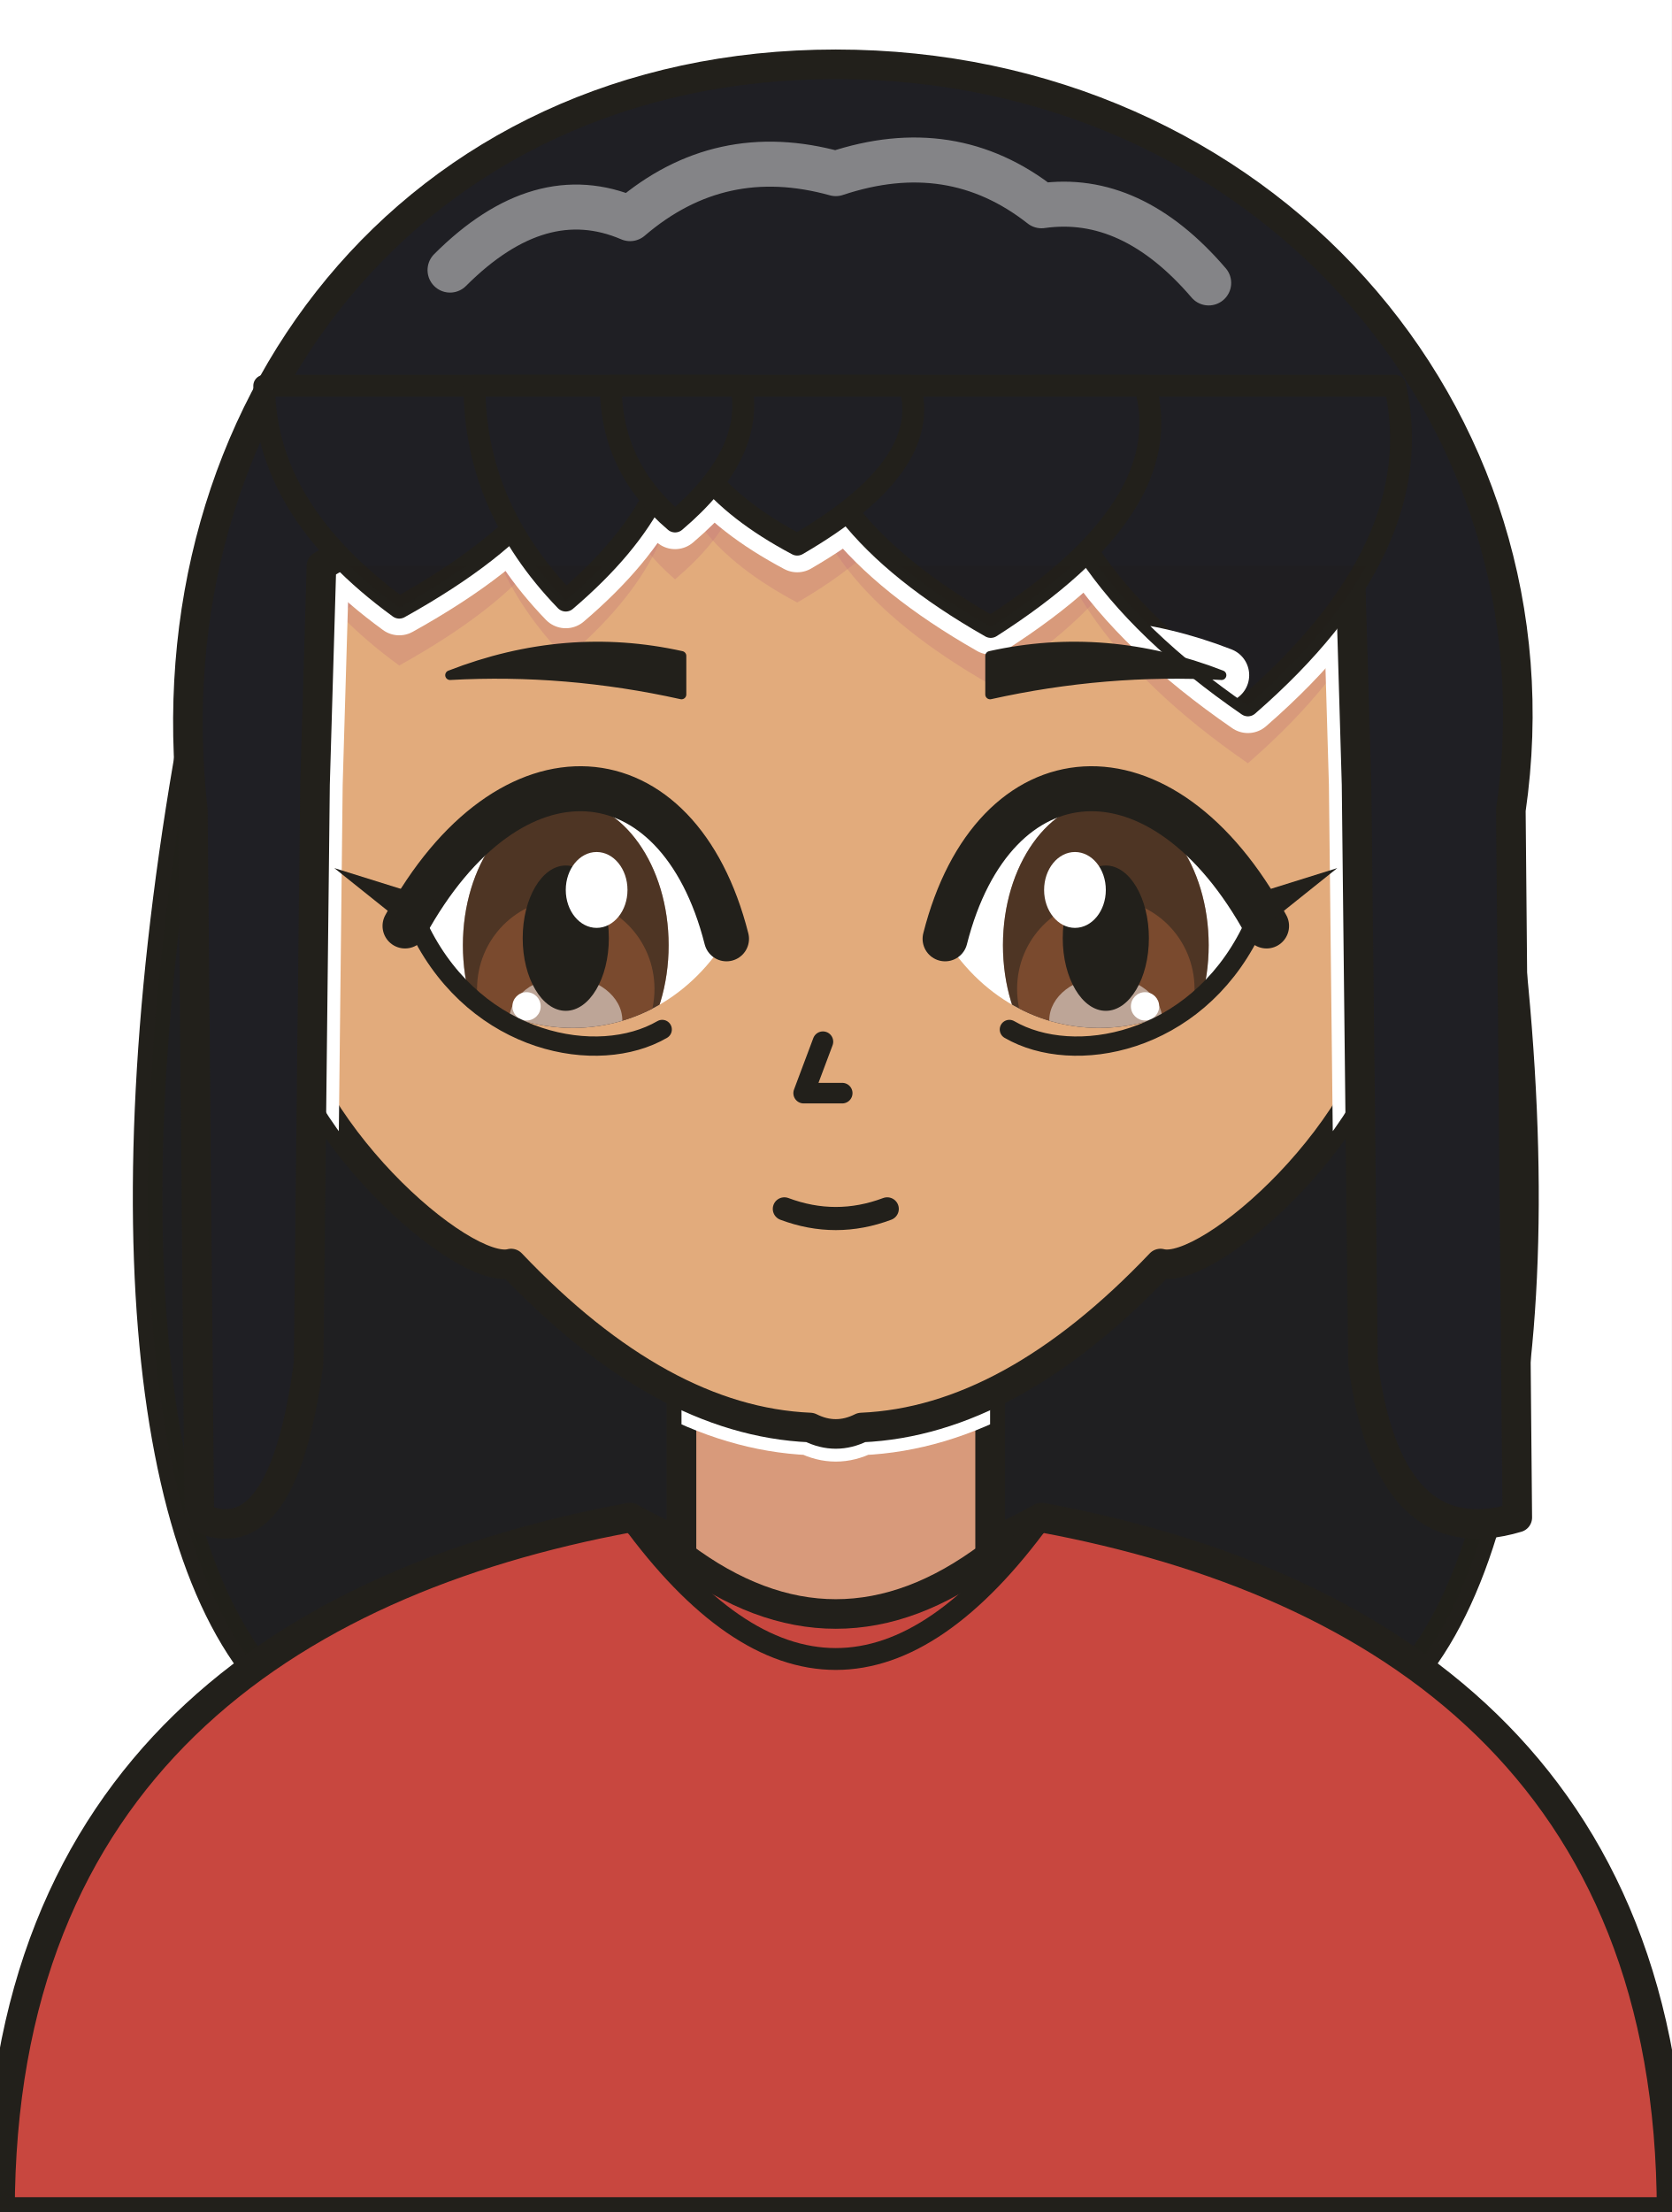
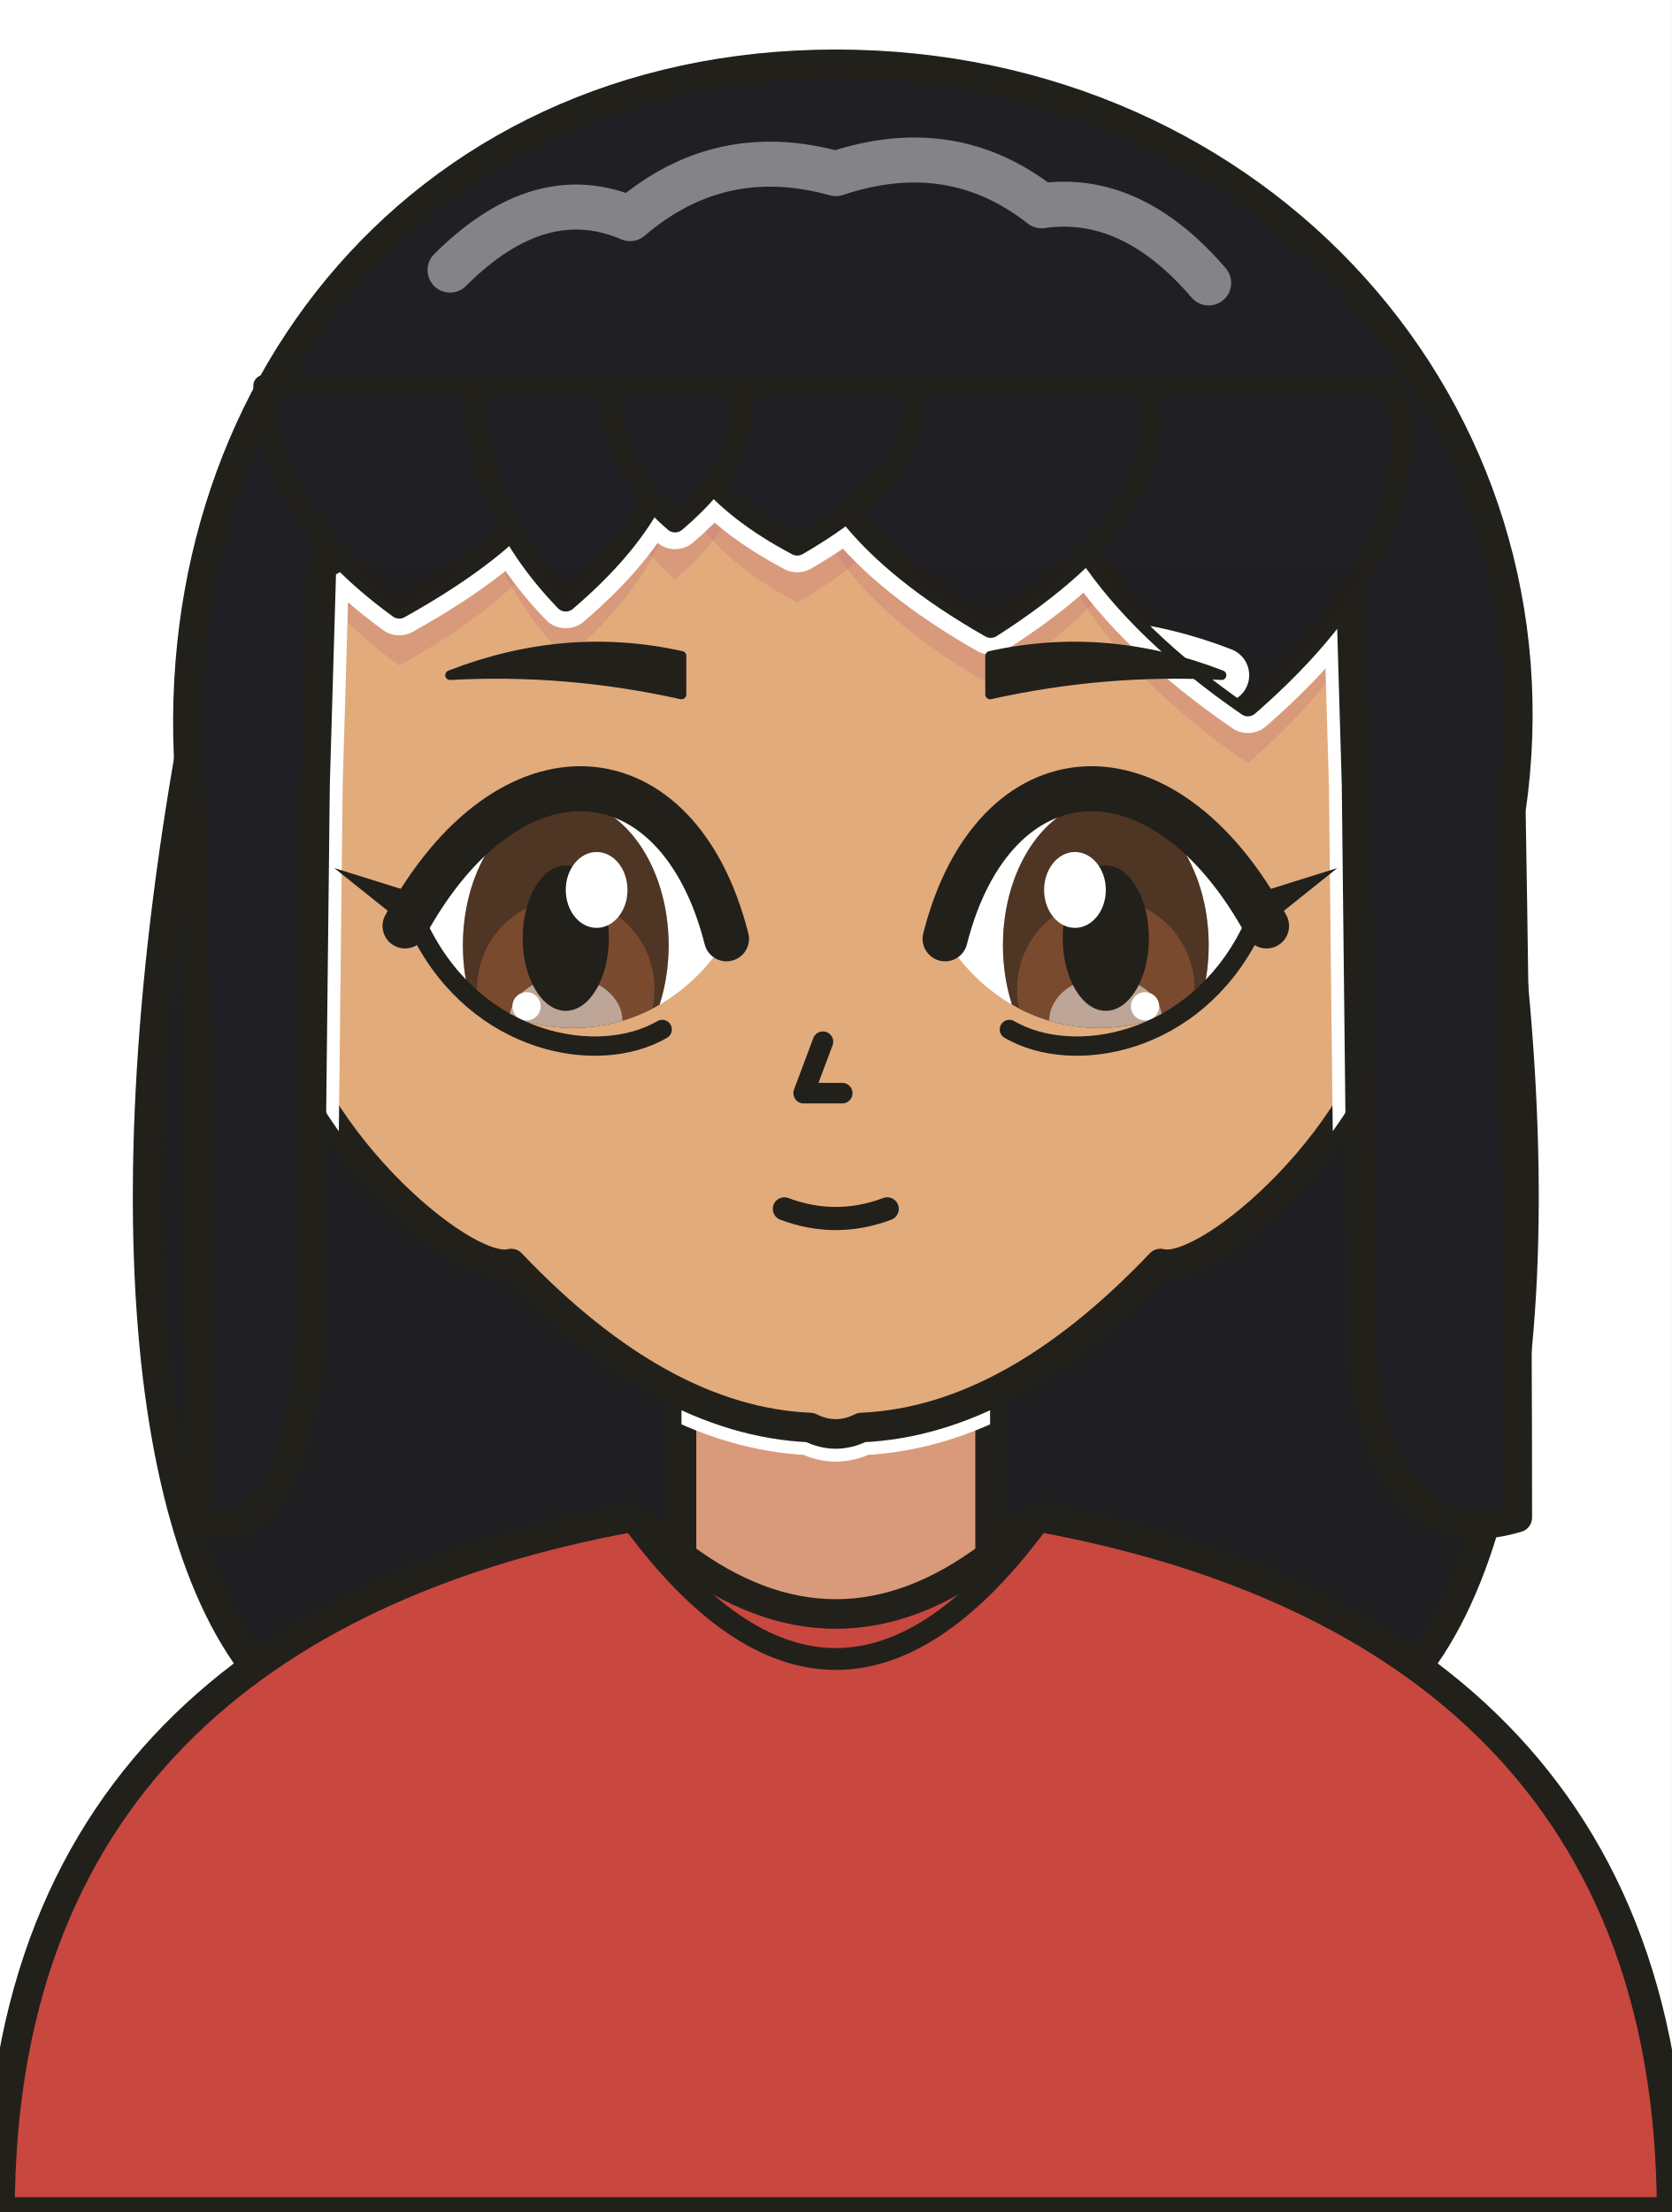
<svg xmlns="http://www.w3.org/2000/svg" viewBox="20 16 260 344" width="260" height="344">
  <rect x="20" y="16" width="260" height="344" fill="#ffffff" />
  <path d="M52 120C36 200 42 260 64 280Q150 298 236 280C258 260 264 200 248 120Z" fill="#1f1f24" stroke="#22201b" stroke-width="4.6" stroke-linejoin="round" />
  <path d="M52 120C36 200 42 260 64 280Q150 298 236 280C258 260 264 200 248 120Z" fill="#22201b" fill-opacity="0.25" />
  <path d="M20 360C20 292 64 262 118 252Q150 270 182 252C236 262 280 292 280 360Z" fill="#c8473f" stroke="#22201b" stroke-width="4.6" stroke-linejoin="round" />
  <path d="M118 252Q150 296 182 252" fill="none" stroke="#22201b" stroke-width="3.4" stroke-linecap="round" />
  <clipPath id="nk">
    <path d="M126 210L126 258Q150 276 174 258L174 210Z" />
  </clipPath>
  <path d="M126 210L126 258Q150 276 174 258L174 210Z" fill="#e2ab7c" />
  <path d="M126 210L126 258Q150 276 174 258L174 210Z" fill="#c0707a" fill-opacity="0.28" />
  <path d="M126 210L126 258Q150 276 174 258L174 210Z" fill="none" stroke="#22201b" stroke-width="4.6" stroke-linejoin="round" />
  <g clip-path="url(#nk)">
    <path d="M62 126C62 138 62 156 63.3 170C65.5 191.3 92 214.5 99.5 212.5Q122.8 237 146 238Q150 240 154 238Q177.2 237 200.5 212.5C208 214.5 234.5 191.3 236.7 170C238 156 238 138 238 126C238 60 214 36 150 36C86 36 62 60 62 126Z" fill="none" stroke="#ffffff" stroke-width="8.6" />
  </g>
  <ellipse cx="62" cy="154" rx="9" ry="15" fill="#e2ab7c" stroke="#22201b" stroke-width="4" />
  <ellipse cx="238" cy="154" rx="9" ry="15" fill="#e2ab7c" stroke="#22201b" stroke-width="4" />
  <clipPath id="fc">
    <path d="M62 126C62 138 62 156 63.3 170C65.5 191.3 92 214.5 99.5 212.5Q122.8 237 146 238Q150 240 154 238Q177.2 237 200.5 212.5C208 214.5 234.5 191.3 236.7 170C238 156 238 138 238 126C238 60 214 36 150 36C86 36 62 60 62 126Z" />
  </clipPath>
  <path d="M62 126C62 138 62 156 63.3 170C65.5 191.3 92 214.5 99.5 212.5Q122.8 237 146 238Q150 240 154 238Q177.2 237 200.5 212.5C208 214.5 234.5 191.3 236.7 170C238 156 238 138 238 126C238 60 214 36 150 36C86 36 62 60 62 126Z" fill="#e2ab7c" />
  <g clip-path="url(#fc)">
    <g fill="#c0707a" fill-opacity="0.28" transform="translate(0 9)">
-       <path d="M256 252L255 142C264 80 216 26 150 26C84 26 43 80 50 142L51 252Q64 258 68 228L69 138L70 104Q150 56 230 104L231 138L232 228Q236 258 256 252Z" />
+       <path d="M256 252Q256 200.5 255 142C264 80 216 26 150 26C84 26 43 80 50 142Q51 200.5 51 252Q64 258 68 228L69 138L70 104Q150 56 230 104L231 138L232 228Q236 258 256 252Z" />
      <path d="M237 76Q242.6 100.9 214.1 125.7Q181 102.9 181 76Z" />
      <path d="M198.1 76Q203.5 94.7 174.1 113.5Q144.6 96.7 144.6 76Z" />
      <path d="M108.5 76Q113.2 93.2 82.1 110.5Q61.1 95.2 61.1 76Z" />
      <path d="M124.6 76Q127.6 92.7 108 109.4Q93.8 94.7 93.8 76Z" />
      <path d="M161.5 76Q165.2 88.4 144 100.7Q124.6 90.4 124.6 76Z" />
      <path d="M135.3 76Q137.4 86.6 125 97.1Q115 88.6 115 76Z" />
    </g>
  </g>
  <path d="M62 126C62 138 62 156 63.3 170C65.5 191.3 92 214.5 99.5 212.5Q122.8 237 146 238Q150 240 154 238Q177.2 237 200.5 212.5C208 214.5 234.5 191.3 236.7 170C238 156 238 138 238 126C238 60 214 36 150 36C86 36 62 60 62 126Z" fill="none" stroke="#22201b" stroke-width="4.6" stroke-linejoin="round" />
  <clipPath id="kc">
    <path d="M62 126C62 138 62 156 63.3 170C65.5 191.3 92 214.5 99.5 212.5Q122.8 237 146 238Q150 240 154 238Q177.2 237 200.5 212.5C208 214.5 234.5 191.3 236.7 170C238 156 238 138 238 126C238 60 214 36 150 36C86 36 62 60 62 126Z" />
  </clipPath>
  <g clip-path="url(#kc)" fill="none" stroke="#ffffff" stroke-width="8.6" stroke-linejoin="round">
-     <path d="M256 252L255 142C264 80 216 26 150 26C84 26 43 80 50 142L51 252Q64 258 68 228L69 138L70 104Q150 56 230 104L231 138L232 228Q236 258 256 252Z" />
+     <path d="M256 252Q256 200.5 255 142C264 80 216 26 150 26C84 26 43 80 50 142Q51 200.5 51 252Q64 258 68 228L69 138L70 104Q150 56 230 104L231 138L232 228Q236 258 256 252Z" />
    <path d="M237 76Q242.6 100.9 214.1 125.7Q181 102.9 181 76Z" />
    <path d="M198.1 76Q203.5 94.7 174.1 113.5Q144.6 96.7 144.6 76Z" />
    <path d="M108.5 76Q113.2 93.2 82.1 110.5Q61.1 95.2 61.1 76Z" />
    <path d="M124.6 76Q127.6 92.7 108 109.4Q93.8 94.7 93.8 76Z" />
    <path d="M161.5 76Q165.2 88.4 144 100.7Q124.6 90.4 124.6 76Z" />
    <path d="M135.3 76Q137.4 86.6 125 97.1Q115 88.6 115 76Z" />
  </g>
  <clipPath id="lk">
    <path d="M237 76Q242.6 100.9 214.1 125.7Q181 102.9 181 76Z" />
    <path d="M198.1 76Q203.5 94.7 174.1 113.5Q144.6 96.7 144.6 76Z" />
    <path d="M108.5 76Q113.2 93.2 82.1 110.5Q61.1 95.2 61.1 76Z" />
    <path d="M124.6 76Q127.6 92.7 108 109.4Q93.8 94.7 93.8 76Z" />
    <path d="M161.5 76Q165.2 88.4 144 100.7Q124.6 90.4 124.6 76Z" />
    <path d="M135.3 76Q137.4 86.6 125 97.1Q115 88.6 115 76Z" />
  </clipPath>
-   <path d="M256 252L255 142C264 80 216 26 150 26C84 26 43 80 50 142L51 252Q64 258 68 228L69 138L70 104Q150 56 230 104L231 138L232 228Q236 258 256 252Z" fill="#1f1f24" />
+   <path d="M256 252Q256 200.5 255 142C264 80 216 26 150 26C84 26 43 80 50 142Q51 200.5 51 252Q64 258 68 228L69 138L70 104Q150 56 230 104L231 138L232 228Q236 258 256 252Z" fill="#1f1f24" />
  <path d="M90 58Q104 44 118 50Q132 38 150 43Q168 37 182 48Q196 46 208 60" fill="none" stroke="#ffffff" stroke-opacity="0.45" stroke-width="7" stroke-linecap="round" stroke-linejoin="round" />
-   <path d="M256 252L255 142C264 80 216 26 150 26C84 26 43 80 50 142L51 252Q64 258 68 228L69 138L70 104Q150 56 230 104L231 138L232 228Q236 258 256 252Z" fill="none" stroke="#22201b" stroke-width="4.6" stroke-linejoin="round" />
+   <path d="M256 252Q256 200.5 255 142C264 80 216 26 150 26C84 26 43 80 50 142Q51 200.5 51 252Q64 258 68 228L69 138L70 104Q150 56 230 104L231 138L232 228Q236 258 256 252Z" fill="none" stroke="#22201b" stroke-width="4.6" stroke-linejoin="round" />
  <path d="M237 76Q242.6 100.9 214.1 125.7Q181 102.9 181 76Z" fill="#1f1f24" stroke="#22201b" stroke-width="3.4" stroke-linejoin="round" />
  <path d="M198.1 76Q203.5 94.7 174.1 113.5Q144.6 96.7 144.6 76Z" fill="#1f1f24" stroke="#22201b" stroke-width="3.4" stroke-linejoin="round" />
  <path d="M108.5 76Q113.2 93.2 82.1 110.5Q61.1 95.2 61.1 76Z" fill="#1f1f24" stroke="#22201b" stroke-width="3.4" stroke-linejoin="round" />
  <path d="M124.6 76Q127.6 92.7 108 109.4Q93.8 94.7 93.8 76Z" fill="#1f1f24" stroke="#22201b" stroke-width="3.4" stroke-linejoin="round" />
  <path d="M161.5 76Q165.2 88.4 144 100.7Q124.6 90.4 124.6 76Z" fill="#1f1f24" stroke="#22201b" stroke-width="3.4" stroke-linejoin="round" />
  <path d="M135.3 76Q137.4 86.6 125 97.1Q115 88.6 115 76Z" fill="#1f1f24" stroke="#22201b" stroke-width="3.4" stroke-linejoin="round" />
  <g clip-path="url(#lk)">
    <rect x="50" y="104" width="200" height="60" fill="#22201b" fill-opacity="0.28" />
  </g>
  <path d="M148 178l-3 8l6 0" fill="none" stroke="#22201b" stroke-width="3.2" stroke-linecap="round" stroke-linejoin="round" />
  <clipPath id="el">
    <path d="M133 162C125.5 132.4 99.3 130.1 83 160C94.3 179.6 120.5 181.9 133 162Z" />
  </clipPath>
  <path d="M133 162C125.5 132.4 99.3 130.1 83 160C94.3 179.6 120.5 181.9 133 162Z" fill="#ffffff" />
  <g clip-path="url(#el)">
    <ellipse cx="108" cy="163" rx="16" ry="22.5" fill="#7a4a2e" />
    <ellipse cx="108" cy="163" rx="16" ry="22.5" fill="#22201b" fill-opacity="0.5" />
    <ellipse cx="108" cy="169.8" rx="13.8" ry="14" fill="#7a4a2e" />
    <ellipse cx="108" cy="174.7" rx="8.8" ry="6.8" fill="#ffffff" fill-opacity="0.5" />
    <ellipse cx="108" cy="161.9" rx="6.7" ry="11.3" fill="#22201b" />
    <ellipse cx="112.8" cy="154.4" rx="4.8" ry="5.9" fill="#ffffff" />
    <circle cx="101.9" cy="172.5" r="2.2" fill="#ffffff" />
  </g>
  <path d="M133 162C125.5 132.4 99.3 130.1 83 160" fill="none" stroke="#22201b" stroke-width="7" stroke-linecap="round" stroke-linejoin="round" />
  <path d="M82 159L72 151L88 156Z" fill="#22201b" />
  <path d="M85.5 161C94.3 178.4 113 181.9 123 176.1" fill="none" stroke="#22201b" stroke-width="3" stroke-linecap="round" stroke-linejoin="round" />
  <clipPath id="er">
    <path d="M167 162C174.5 132.4 200.8 130.1 217 160C205.8 179.6 179.5 181.9 167 162Z" />
  </clipPath>
  <path d="M167 162C174.5 132.4 200.8 130.1 217 160C205.8 179.6 179.5 181.9 167 162Z" fill="#ffffff" />
  <g clip-path="url(#er)">
    <ellipse cx="192" cy="163" rx="16" ry="22.5" fill="#7a4a2e" />
    <ellipse cx="192" cy="163" rx="16" ry="22.5" fill="#22201b" fill-opacity="0.5" />
    <ellipse cx="192" cy="169.8" rx="13.8" ry="14" fill="#7a4a2e" />
    <ellipse cx="192" cy="174.7" rx="8.8" ry="6.8" fill="#ffffff" fill-opacity="0.5" />
    <ellipse cx="192" cy="161.9" rx="6.7" ry="11.3" fill="#22201b" />
    <ellipse cx="187.2" cy="154.4" rx="4.8" ry="5.9" fill="#ffffff" />
    <circle cx="198.1" cy="172.5" r="2.2" fill="#ffffff" />
  </g>
  <path d="M167 162C174.5 132.4 200.8 130.1 217 160" fill="none" stroke="#22201b" stroke-width="7" stroke-linecap="round" stroke-linejoin="round" />
  <path d="M218 159L228 151L212 156Z" fill="#22201b" />
  <path d="M214.5 161C205.8 178.4 187 181.9 177 176.1" fill="none" stroke="#22201b" stroke-width="3" stroke-linecap="round" stroke-linejoin="round" />
  <path d="M142 204Q150 207 158 204" fill="none" stroke="#22201b" stroke-width="3.6" stroke-linecap="round" stroke-linejoin="round" />
  <clipPath id="bk">
-     <path d="M256 252L255 142C264 80 216 26 150 26C84 26 43 80 50 142L51 252Q64 258 68 228L69 138L70 104Q150 56 230 104L231 138L232 228Q236 258 256 252Z" />
+     <path d="M256 252Q256 200.5 255 142C264 80 216 26 150 26C84 26 43 80 50 142Q51 200.5 51 252Q64 258 68 228L69 138L70 104Q150 56 230 104L231 138L232 228Q236 258 256 252Z" />
    <path d="M237 76Q242.6 100.9 214.1 125.7Q181 102.9 181 76Z" />
    <path d="M198.1 76Q203.5 94.7 174.1 113.5Q144.6 96.7 144.6 76Z" />
    <path d="M108.5 76Q113.2 93.2 82.1 110.5Q61.1 95.2 61.1 76Z" />
    <path d="M124.6 76Q127.6 92.7 108 109.4Q93.8 94.7 93.8 76Z" />
    <path d="M161.5 76Q165.2 88.4 144 100.7Q124.6 90.4 124.6 76Z" />
    <path d="M135.3 76Q137.4 86.6 125 97.1Q115 88.6 115 76Z" />
  </clipPath>
  <g clip-path="url(#bk)">
    <path d="M126 118Q108 114 90 121Q108 120 126 124Z" fill="#ffffff" stroke="#ffffff" stroke-width="8.6" stroke-linejoin="round" />
    <path d="M174 118Q192 114 210 121Q192 120 174 124Z" fill="#ffffff" stroke="#ffffff" stroke-width="8.6" stroke-linejoin="round" />
  </g>
  <path d="M126 118Q108 114 90 121Q108 120 126 124Z" fill="#22201b" stroke="#22201b" stroke-width="1.5" stroke-linejoin="round" />
  <path d="M174 118Q192 114 210 121Q192 120 174 124Z" fill="#22201b" stroke="#22201b" stroke-width="1.5" stroke-linejoin="round" />
</svg>
